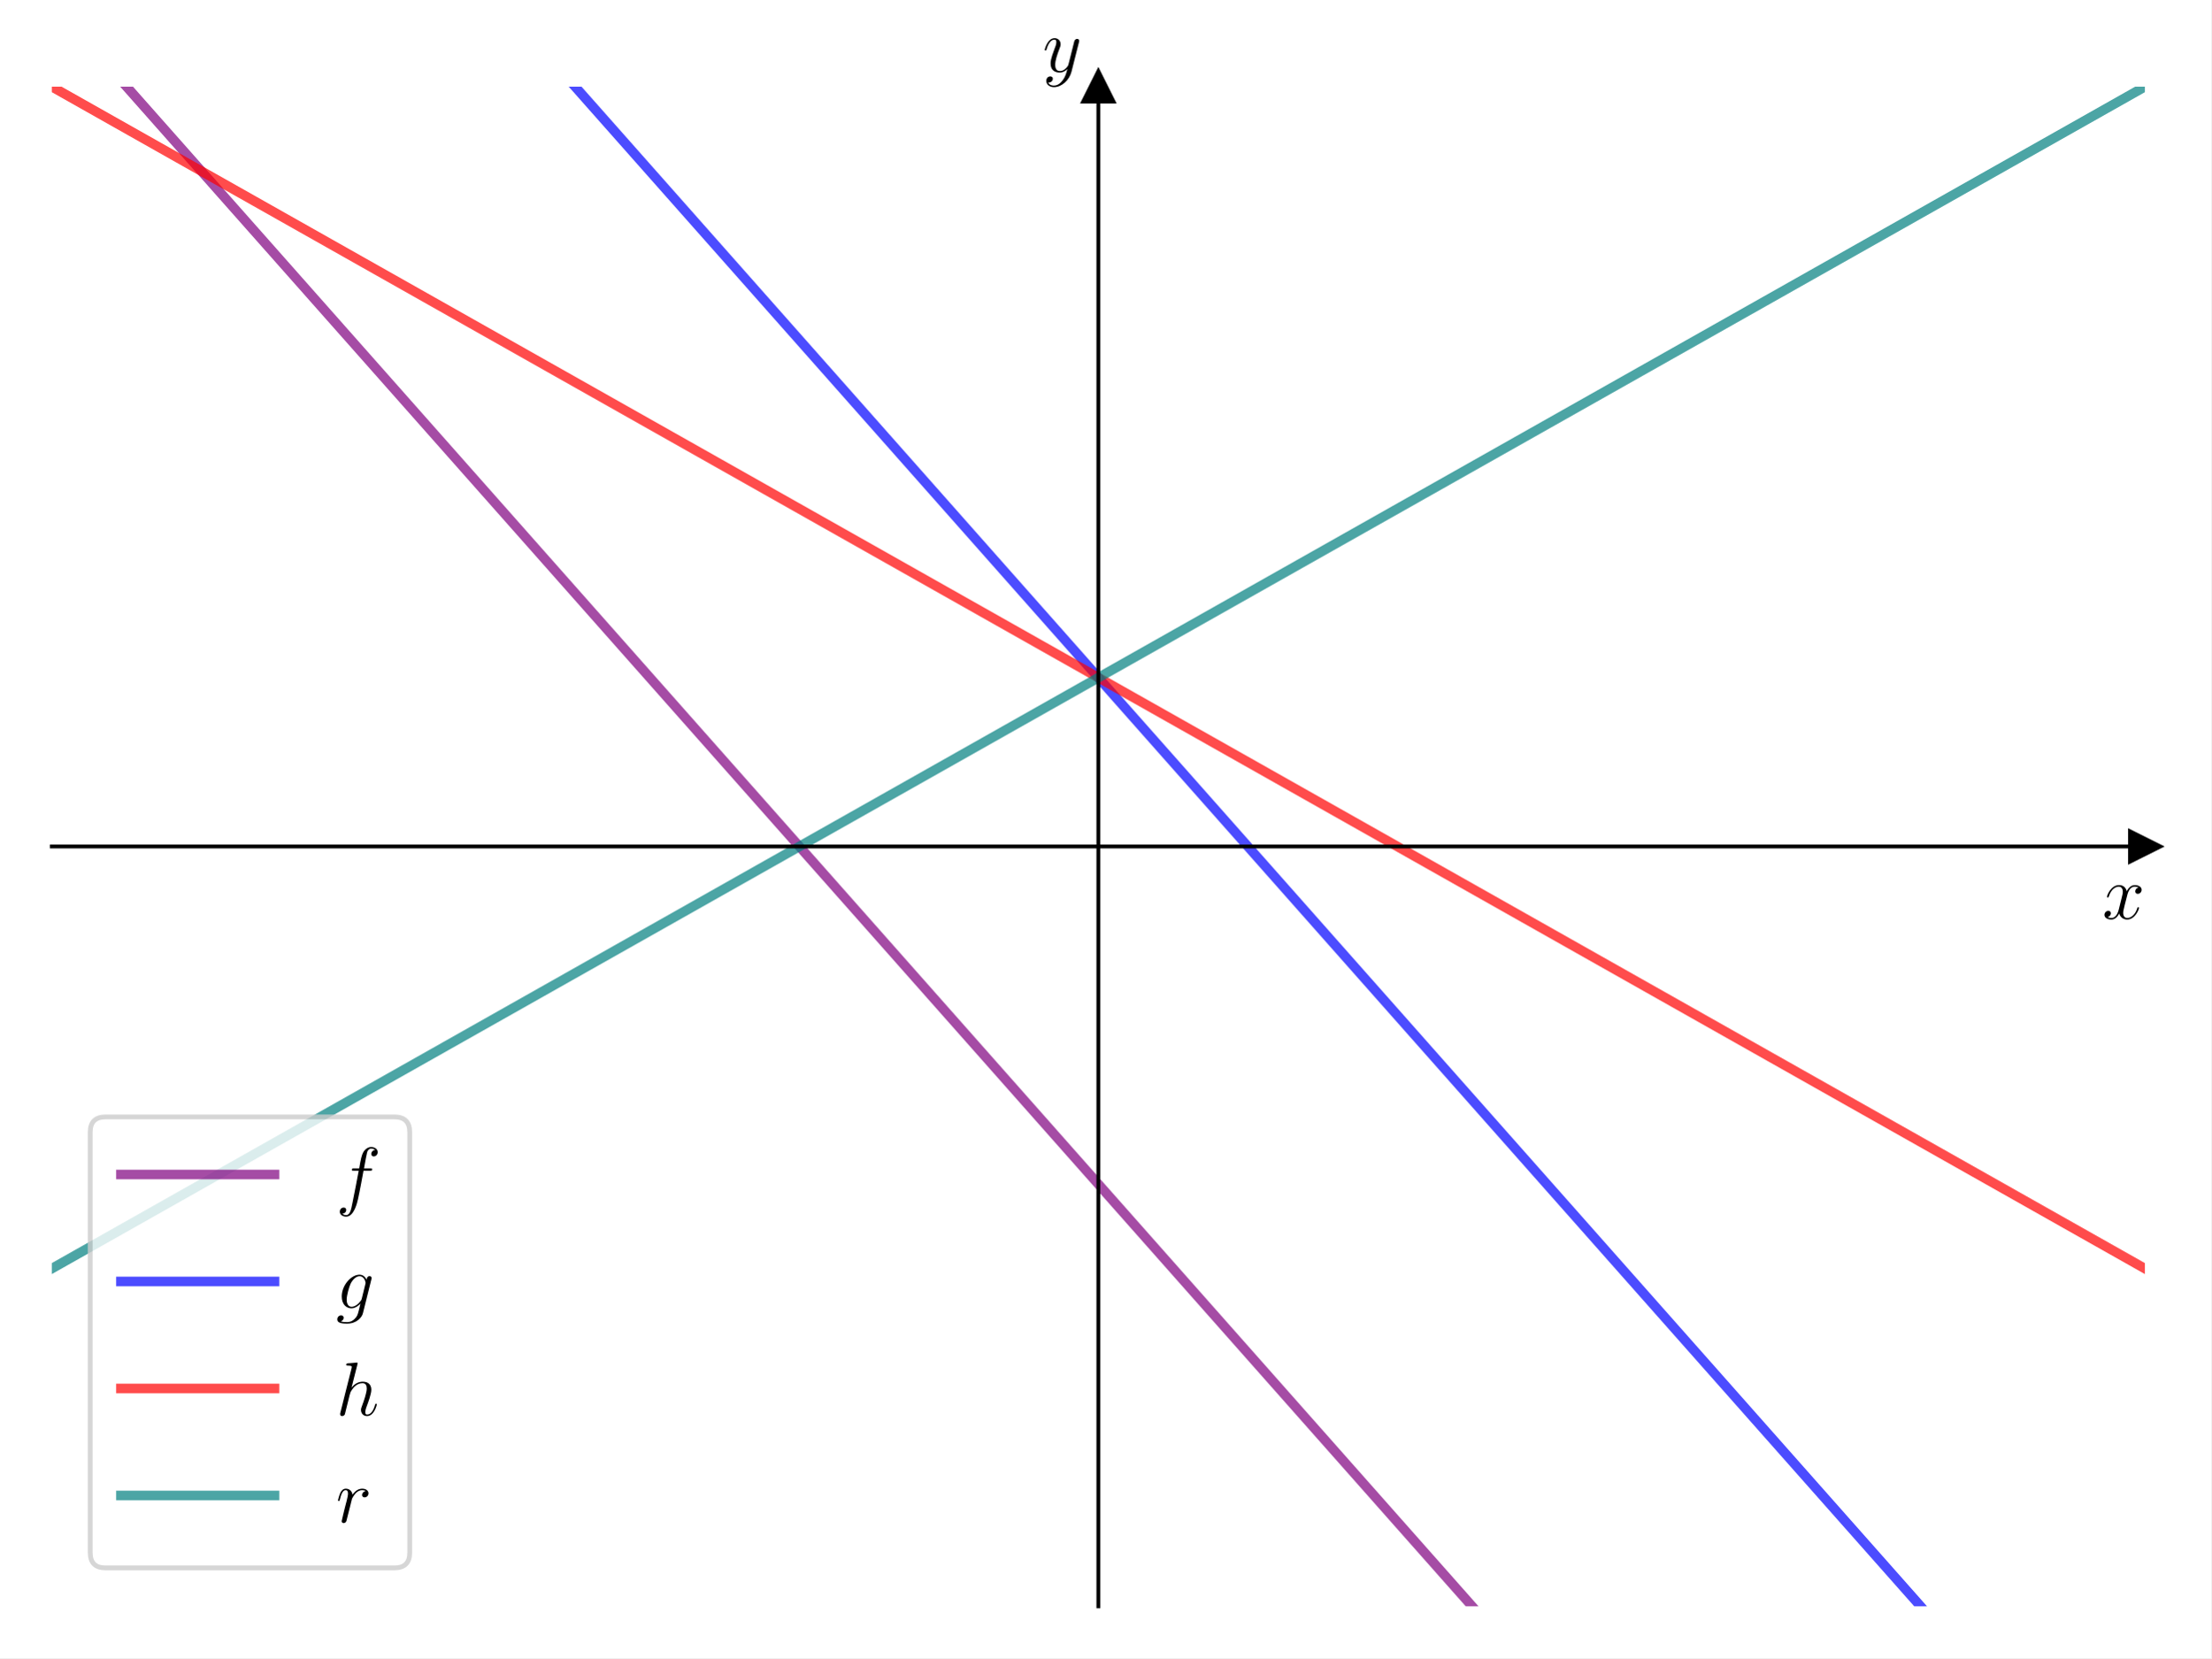
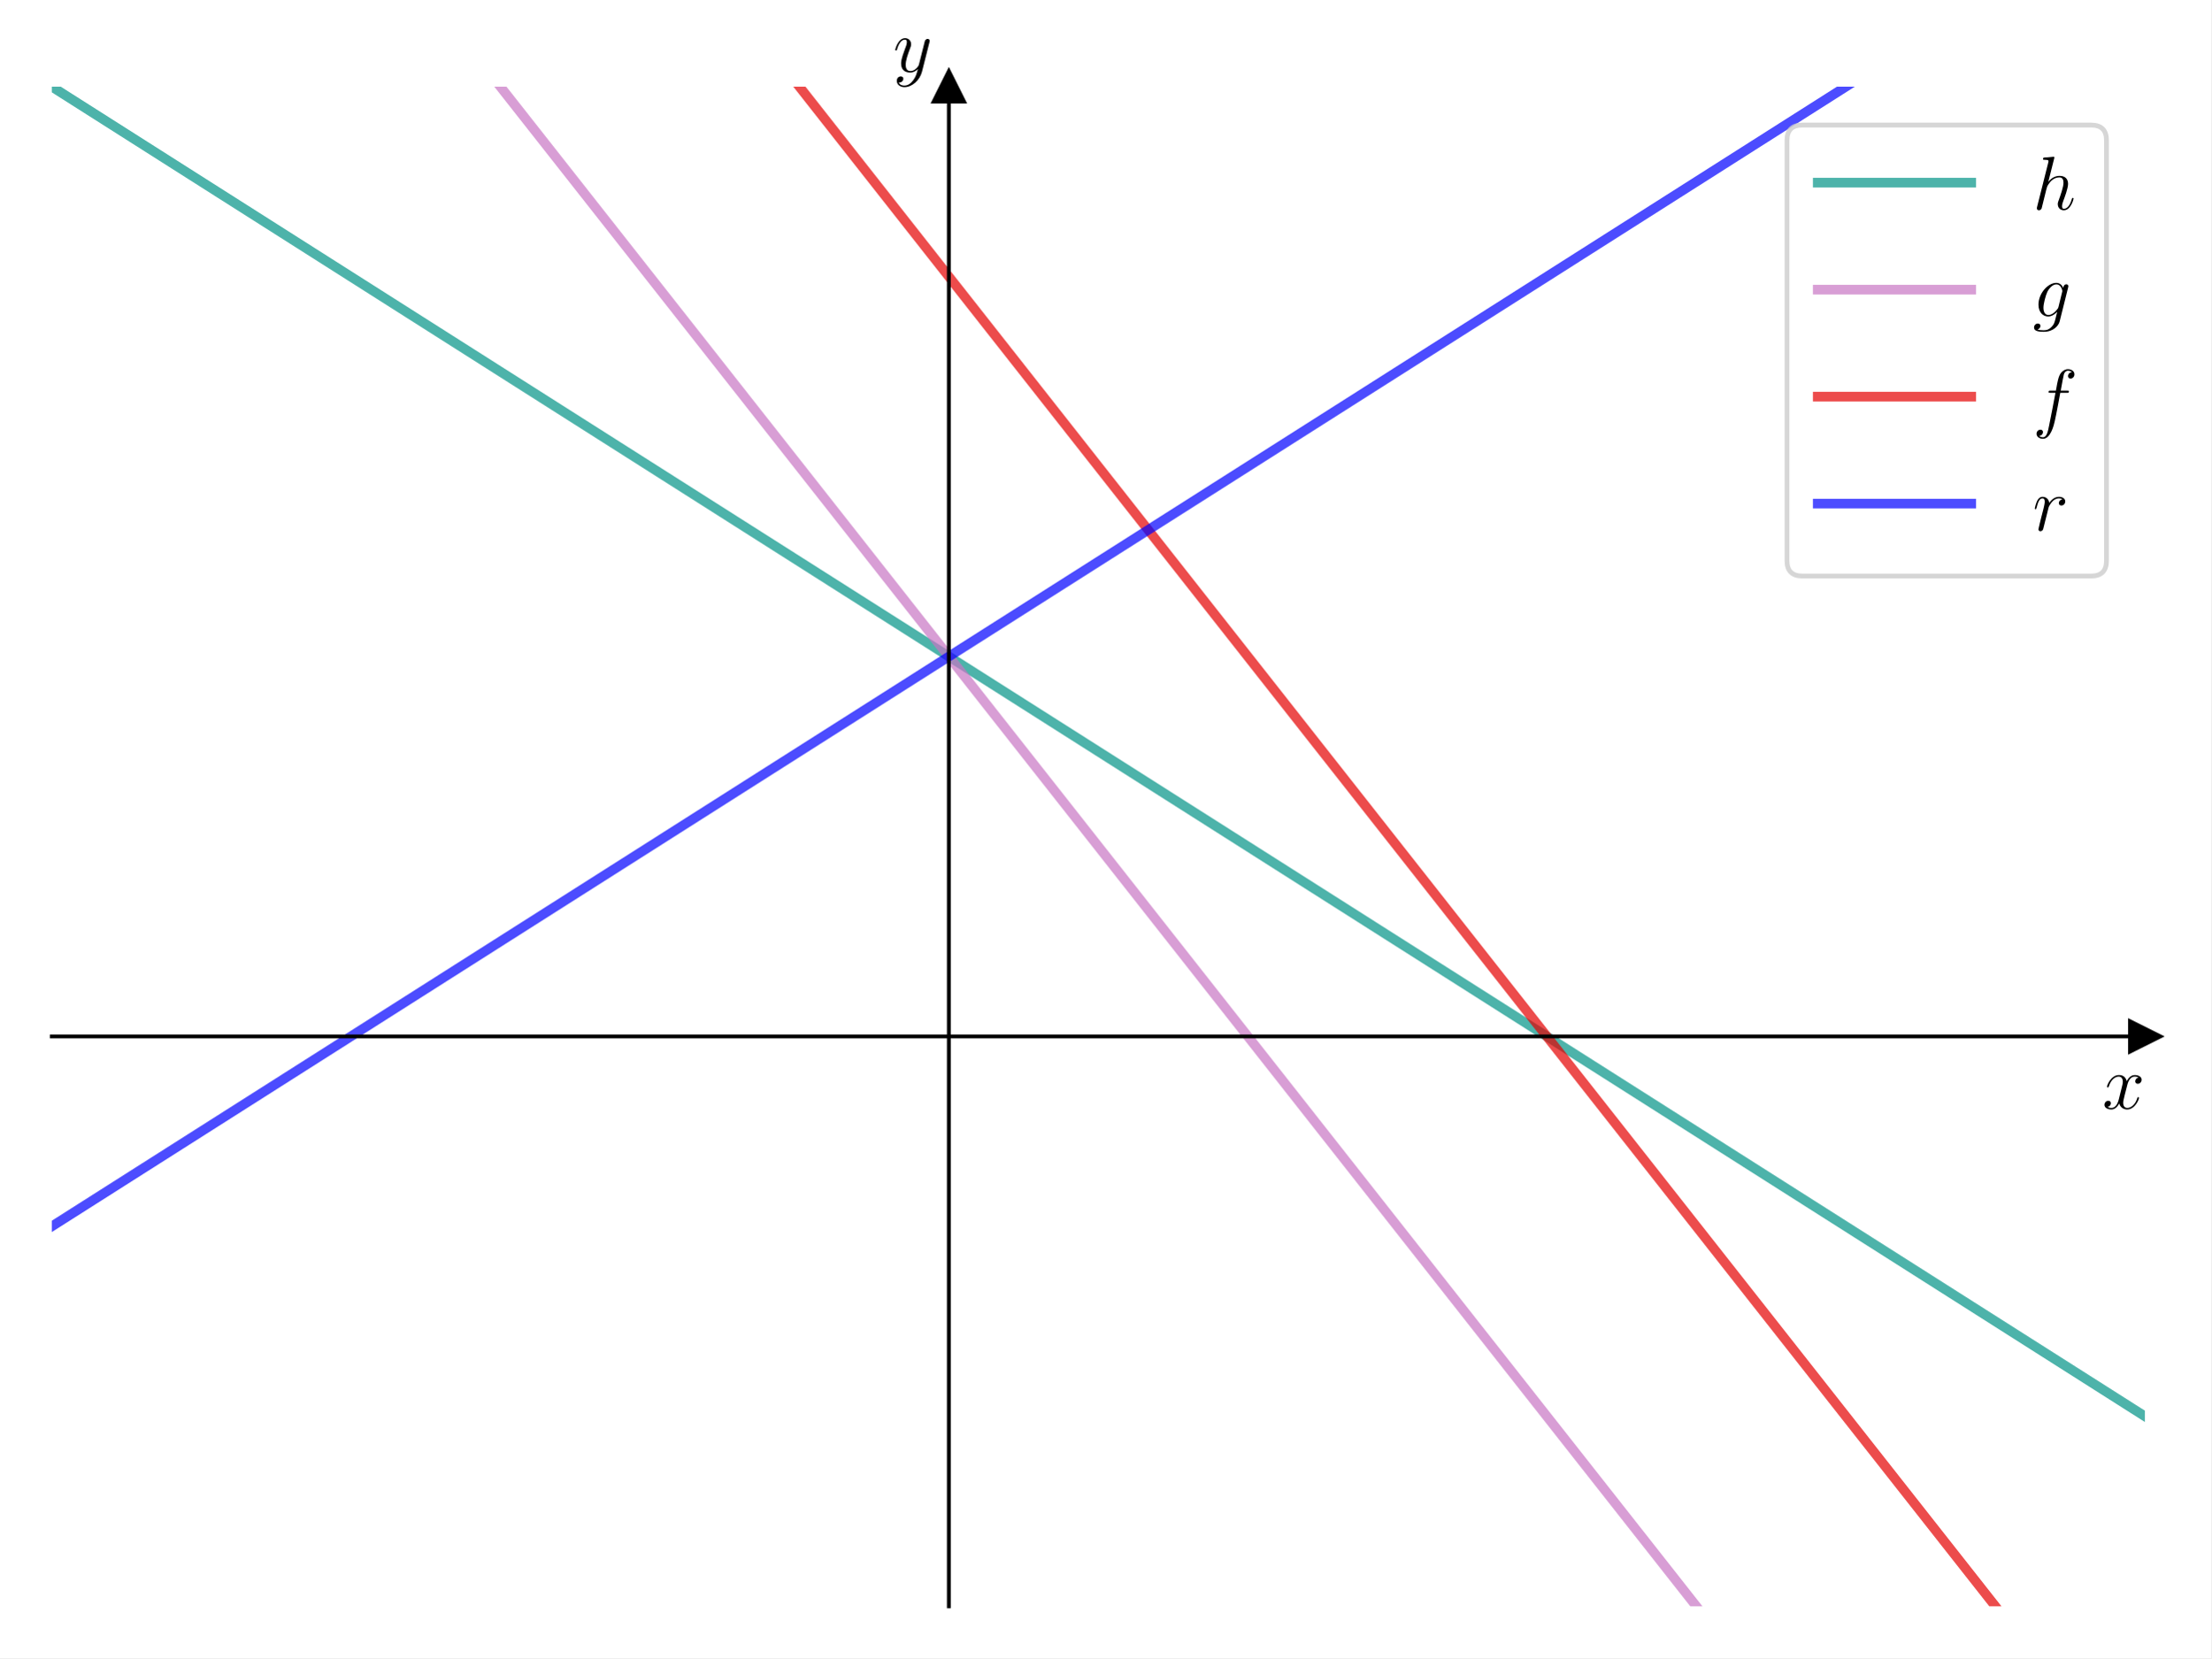
<svg xmlns="http://www.w3.org/2000/svg" xmlns:xlink="http://www.w3.org/1999/xlink" width="460.8pt" height="345.6pt" viewBox="0 0 460.8 345.6" version="1.1">
  <defs>
    <style type="text/css">*{stroke-linejoin: round; stroke-linecap: butt}</style>
  </defs>
  <g id="figure_1">
    <g id="patch_1">
      <path d="M 0 345.6  L 460.8 345.6  L 460.8 0  L 0 0  z " style="fill: #ffffff" />
    </g>
    <g id="axes_1">
      <g id="patch_2">
        <path d="M 10.8 334.8  L 447 334.8  L 447 18.065  L 10.8 18.065  z " style="fill: #ffffff" />
      </g>
      <g id="matplotlib.axis_1">
        <g id="text_1">
-           <g transform="translate(438.1306 191.5019) scale(0.16 -0.16)">
+           <g transform="translate(438.1306 231.0938) scale(0.16 -0.16)">
            <defs>
              <path id="CMMI12-78" d="M 3034 2606  C 2829 2567 2752 2414 2752 2293  C 2752 2139 2874 2088 2963 2088  C 3155 2088 3290 2254 3290 2427  C 3290 2695 2982 2816 2714 2816  C 2323 2816 2106 2433 2048 2312  C 1901 2816 1504 2816 1389 2816  C 736 2816 390 1980 390 1839  C 390 1814 416 1782 461 1782  C 512 1782 525 1820 538 1846  C 755 2555 1184 2689 1370 2689  C 1658 2689 1715 2420 1715 2267  C 1715 2127 1677 1980 1600 1673  L 1382 798  C 1286 415 1101 64 762 64  C 730 64 570 64 435 147  C 666 192 717 383 717 460  C 717 588 621 664 499 664  C 346 664 179 530 179 326  C 179 57 480 -64 755 -64  C 1062 -64 1280 179 1414 441  C 1517 64 1837 -64 2074 -64  C 2726 -64 3072 773 3072 913  C 3072 945 3046 971 3008 971  C 2950 971 2944 939 2925 888  C 2752 326 2381 64 2093 64  C 1869 64 1747 230 1747 492  C 1747 632 1773 734 1875 1156  L 2099 2024  C 2195 2408 2413 2689 2707 2689  C 2720 2689 2899 2689 3034 2606  z " transform="scale(0.015625)" />
            </defs>
            <use xlink:href="#CMMI12-78" transform="scale(0.996264)" />
          </g>
        </g>
      </g>
      <g id="matplotlib.axis_2">
        <g id="text_2">
-           <g transform="translate(217.2897 14.96506) scale(0.16 -0.16)">
+           <g transform="translate(186.1326 14.96506) scale(0.16 -0.16)">
            <defs>
              <path id="CMMI12-79" d="M 1683 -700  C 1510 -939 1261 -1152 947 -1152  C 870 -1152 563 -1152 467 -889  C 486 -895 518 -895 531 -895  C 723 -895 851 -729 851 -582  C 851 -435 730 -384 634 -384  C 531 -384 307 -458 307 -759  C 307 -1071 582 -1286 947 -1286  C 1587 -1286 2234 -700 2413 6  L 3040 2485  C 3046 2517 3059 2556 3059 2594  C 3059 2689 2982 2753 2886 2753  C 2829 2753 2694 2727 2643 2535  L 2170 658  C 2138 543 2138 530 2086 460  C 1958 281 1747 64 1440 64  C 1082 64 1050 415 1050 588  C 1050 952 1222 1443 1395 1903  C 1466 2088 1504 2178 1504 2305  C 1504 2574 1312 2816 998 2816  C 410 2816 173 1890 173 1839  C 173 1814 198 1782 243 1782  C 301 1782 307 1807 333 1897  C 486 2433 730 2689 979 2689  C 1037 2689 1146 2689 1146 2478  C 1146 2312 1075 2127 979 1884  C 666 1047 666 837 666 683  C 666 77 1101 -64 1421 -64  C 1606 -64 1837 -6 2061 230  L 2067 224  C 1971 -147 1907 -392 1683 -700  z " transform="scale(0.015625)" />
            </defs>
            <use xlink:href="#CMMI12-79" transform="scale(0.996264)" />
          </g>
        </g>
      </g>
      <g id="line2d_1">
-         <path d="M 10.526 0.159  L 317.24 346.6  L 317.24 346.6  " clip-path="url(#p2e518158e5)" style="fill: none; stroke: #800080; stroke-opacity: 0.7; stroke-width: 2; stroke-linecap: square" />
+         <defs>
+           <path id="mae3d80ecb4" d="M 3 0  L -3 -3  L -3 3  z " style="stroke: #000000; stroke-linejoin: miter" />
+         </defs>
+         <g>
+           <use xlink:href="#mae3d80ecb4" x="447" y="216.024" style="stroke: #000000; stroke-linejoin: miter" />
+         </g>
      </g>
      <g id="line2d_2">
-         <path d="M 102.972 -1  L 410.711 346.6  L 410.711 346.6  " clip-path="url(#p2e518158e5)" style="fill: none; stroke: #0000ff; stroke-opacity: 0.7; stroke-width: 2; stroke-linecap: square" />
+         <defs>
+           <path id="m02307fdc77" d="M 0 -3  L -3 3  L 3 3  z " style="stroke: #000000; stroke-linejoin: miter" />
+         </defs>
+         <g>
+           <use xlink:href="#m02307fdc77" x="197.743" y="18.065" style="stroke: #000000; stroke-linejoin: miter" />
+         </g>
      </g>
      <g id="line2d_3">
-         <path d="M 10.526 17.91  L 447.274 264.569  L 447.274 264.569  " clip-path="url(#p2e518158e5)" style="fill: none; stroke: #ff0000; stroke-opacity: 0.7; stroke-width: 2; stroke-linecap: square" />
+         <path d="M 5.866 14.93  L 11.957 18.8  L 18.049 22.67  L 24.14 26.54  L 30.231 30.41  L 36.323 34.281  L 42.414 38.151  L 48.505 42.021  L 54.597 45.891  L 60.688 49.761  L 66.779 53.631  L 72.871 57.502  L 78.962 61.372  L 85.053 65.242  L 91.145 69.112  L 97.236 72.982  L 103.327 76.853  L 109.419 80.723  L 115.51 84.593  L 121.601 88.463  L 127.693 92.333  L 133.784 96.203  L 139.875 100.074  L 145.967 103.944  L 152.058 107.814  L 158.149 111.684  L 164.241 115.554  L 170.332 119.425  L 176.423 123.295  L 182.515 127.165  L 188.606 131.035  L 194.697 134.905  L 200.789 138.775  L 206.88 142.646  L 212.971 146.516  L 219.063 150.386  L 225.154 154.256  L 231.245 158.126  L 237.336 161.996  L 243.428 165.867  L 249.519 169.737  L 255.61 173.607  L 261.702 177.477  L 267.793 181.347  L 273.884 185.218  L 279.976 189.088  L 286.067 192.958  L 292.158 196.828  L 298.25 200.698  L 304.341 204.568  L 310.432 208.439  L 316.524 212.309  L 322.615 216.179  L 328.706 220.049  L 334.798 223.919  L 340.889 227.79  L 346.98 231.66  L 353.072 235.53  L 359.163 239.4  L 365.254 243.27  L 371.346 247.14  L 377.437 251.011  L 383.528 254.881  L 389.62 258.751  L 395.711 262.621  L 401.802 266.491  L 407.894 270.362  L 413.985 274.232  L 420.076 278.102  L 426.168 281.972  L 432.259 285.842  L 438.35 289.712  L 444.442 293.583  L 450.533 297.453  " clip-path="url(#p90f047fe07)" style="fill: none; stroke: #029386; stroke-opacity: 0.7; stroke-width: 2; stroke-linecap: square" />
      </g>
      <g id="line2d_4">
-         <path d="M 10.526 264.569  L 447.274 17.91  L 447.274 17.91  " clip-path="url(#p2e518158e5)" style="fill: none; stroke: #008080; stroke-opacity: 0.7; stroke-width: 2; stroke-linecap: square" />
+         <path d="M 89.268 -1  L 91.145 1.384  L 97.236 9.124  L 103.327 16.865  L 109.419 24.605  L 115.51 32.345  L 121.601 40.086  L 127.693 47.826  L 133.784 55.567  L 139.875 63.307  L 145.967 71.047  L 152.058 78.788  L 158.149 86.528  L 164.241 94.268  L 170.332 102.009  L 176.423 109.749  L 182.515 117.489  L 188.606 125.23  L 194.697 132.97  L 200.789 140.711  L 206.88 148.451  L 212.971 156.191  L 219.063 163.932  L 225.154 171.672  L 231.245 179.412  L 237.336 187.153  L 243.428 194.893  L 249.519 202.633  L 255.61 210.374  L 261.702 218.114  L 267.793 225.854  L 273.884 233.595  L 279.976 241.335  L 286.067 249.076  L 292.158 256.816  L 298.25 264.556  L 304.341 272.297  L 310.432 280.037  L 316.524 287.777  L 322.615 295.518  L 328.706 303.258  L 334.798 310.998  L 340.889 318.739  L 346.98 326.479  L 353.072 334.219  L 359.163 341.96  L 362.815 346.6  " clip-path="url(#p90f047fe07)" style="fill: none; stroke: #c875c4; stroke-opacity: 0.7; stroke-width: 2; stroke-linecap: square" />
      </g>
      <g id="line2d_5">
-         <defs>
-           <path id="m6fde18edaf" d="M 3 0  L -3 -3  L -3 3  z " style="stroke: #000000; stroke-linejoin: miter" />
-         </defs>
-         <g>
-           <use xlink:href="#m6fde18edaf" x="447" y="176.432" style="stroke: #000000; stroke-linejoin: miter" />
-         </g>
+         <path d="M 151.583 -1  L 152.058 -0.396  L 158.149 7.344  L 164.241 15.084  L 170.332 22.825  L 176.423 30.565  L 182.515 38.306  L 188.606 46.046  L 194.697 53.786  L 200.789 61.527  L 206.88 69.267  L 212.971 77.007  L 219.063 84.748  L 225.154 92.488  L 231.245 100.228  L 237.336 107.969  L 243.428 115.709  L 249.519 123.45  L 255.61 131.19  L 261.702 138.93  L 267.793 146.671  L 273.884 154.411  L 279.976 162.151  L 286.067 169.892  L 292.158 177.632  L 298.25 185.372  L 304.341 193.113  L 310.432 200.853  L 316.524 208.593  L 322.615 216.334  L 328.706 224.074  L 334.798 231.815  L 340.889 239.555  L 346.98 247.295  L 353.072 255.036  L 359.163 262.776  L 365.254 270.516  L 371.346 278.257  L 377.437 285.997  L 383.528 293.737  L 389.62 301.478  L 395.711 309.218  L 401.802 316.958  L 407.894 324.699  L 413.985 332.439  L 420.076 340.18  L 425.129 346.6  " clip-path="url(#p90f047fe07)" style="fill: none; stroke: #e50000; stroke-opacity: 0.7; stroke-width: 2; stroke-linecap: square" />
      </g>
      <g id="line2d_6">
-         <defs>
-           <path id="m91cae87a2f" d="M 0 -3  L -3 3  L 3 3  z " style="stroke: #000000; stroke-linejoin: miter" />
-         </defs>
-         <g>
-           <use xlink:href="#m91cae87a2f" x="228.9" y="18.065" style="stroke: #000000; stroke-linejoin: miter" />
-         </g>
+         <path d="M 5.866 258.751  L 11.957 254.881  L 18.049 251.011  L 24.14 247.14  L 30.231 243.27  L 36.323 239.4  L 42.414 235.53  L 48.505 231.66  L 54.597 227.79  L 60.688 223.919  L 66.779 220.049  L 72.871 216.179  L 78.962 212.309  L 85.053 208.439  L 91.145 204.568  L 97.236 200.698  L 103.327 196.828  L 109.419 192.958  L 115.51 189.088  L 121.601 185.218  L 127.693 181.347  L 133.784 177.477  L 139.875 173.607  L 145.967 169.737  L 152.058 165.867  L 158.149 161.996  L 164.241 158.126  L 170.332 154.256  L 176.423 150.386  L 182.515 146.516  L 188.606 142.646  L 194.697 138.775  L 200.789 134.905  L 206.88 131.035  L 212.971 127.165  L 219.063 123.295  L 225.154 119.425  L 231.245 115.554  L 237.336 111.684  L 243.428 107.814  L 249.519 103.944  L 255.61 100.074  L 261.702 96.203  L 267.793 92.333  L 273.884 88.463  L 279.976 84.593  L 286.067 80.723  L 292.158 76.853  L 298.25 72.982  L 304.341 69.112  L 310.432 65.242  L 316.524 61.372  L 322.615 57.502  L 328.706 53.631  L 334.798 49.761  L 340.889 45.891  L 346.98 42.021  L 353.072 38.151  L 359.163 34.281  L 365.254 30.41  L 371.346 26.54  L 377.437 22.67  L 383.528 18.8  L 389.62 14.93  L 395.711 11.06  L 401.802 7.189  L 407.894 3.319  L 413.985 -0.551  L 414.692 -1  " clip-path="url(#p90f047fe07)" style="fill: none; stroke: #0000ff; stroke-opacity: 0.7; stroke-width: 2; stroke-linecap: square" />
      </g>
      <g id="patch_3">
-         <path d="M 228.9 334.8  L 228.9 18.065  " style="fill: none; stroke: #000000; stroke-width: 0.8; stroke-linejoin: miter; stroke-linecap: square" />
+         <path d="M 197.743 334.8  L 197.743 18.065  " style="fill: none; stroke: #000000; stroke-width: 0.8; stroke-linejoin: miter; stroke-linecap: square" />
      </g>
      <g id="patch_4">
        <path d="M 447 334.8  L 447 18.065  " style="fill: none" />
      </g>
      <g id="patch_5">
-         <path d="M 10.8 176.432  L 447 176.432  " style="fill: none; stroke: #000000; stroke-width: 0.8; stroke-linejoin: miter; stroke-linecap: square" />
+         <path d="M 10.8 216.024  L 447 216.024  " style="fill: none; stroke: #000000; stroke-width: 0.8; stroke-linejoin: miter; stroke-linecap: square" />
      </g>
      <g id="patch_6">
        <path d="M 10.8 18.065  L 447 18.065  " style="fill: none" />
      </g>
      <g id="legend_1">
        <g id="patch_7">
-           <path d="M 22 326.8  L 82.185 326.8  Q 85.385 326.8 85.385 323.6  L 85.385 236.002  Q 85.385 232.802 82.185 232.802  L 22 232.802  Q 18.8 232.802 18.8 236.002  L 18.8 323.6  Q 18.8 326.8 22 326.8  z " style="fill: #ffffff; opacity: 0.8; stroke: #cccccc; stroke-linejoin: miter" />
+           <path d="M 375.615 120.062  L 435.8 120.062  Q 439 120.062 439 116.862  L 439 29.265  Q 439 26.065 435.8 26.065  L 375.615 26.065  Q 372.415 26.065 372.415 29.265  L 372.415 116.862  Q 372.415 120.062 375.615 120.062  z " style="fill: #ffffff; opacity: 0.8; stroke: #cccccc; stroke-linejoin: miter" />
        </g>
        <g id="line2d_7">
-           <path d="M 25.2 244.802  L 41.2 244.802  L 57.2 244.802  " style="fill: none; stroke: #800080; stroke-opacity: 0.7; stroke-width: 2; stroke-linecap: square" />
+           <path d="M 378.815 38.065  L 394.815 38.065  L 410.815 38.065  " style="fill: none; stroke: #029386; stroke-opacity: 0.7; stroke-width: 2; stroke-linecap: square" />
        </g>
        <g id="text_3">
-           <g transform="translate(70 250.4021) scale(0.16 -0.16)">
+           <g transform="translate(423.6153 43.66453) scale(0.16 -0.16)">
            <defs>
-               <path id="CMMI12-66" d="M 2854 2566  C 2982 2566 3034 2566 3034 2688  C 3034 2752 2982 2752 2867 2752  L 2349 2752  C 2470 3429 2560 3897 2611 4107  C 2650 4265 2784 4416 2950 4416  C 3085 4416 3219 4358 3283 4298  C 3034 4272 2957 4082 2957 3969  C 2957 3837 3053 3759 3174 3759  C 3302 3759 3494 3870 3494 4119  C 3494 4393 3226 4544 2944 4544  C 2669 4544 2400 4334 2272 4078  C 2157 3848 2093 3611 1946 2752  L 1517 2752  C 1395 2752 1331 2752 1331 2637  C 1331 2566 1370 2566 1498 2566  L 1907 2566  C 1792 1976 1530 542 1382 -137  C 1274 -689 1178 -1152 858 -1152  C 838 -1152 653 -1152 538 -1031  C 864 -1005 864 -726 864 -720  C 864 -593 768 -517 646 -517  C 518 -517 326 -625 326 -867  C 326 -1140 608 -1280 858 -1280  C 1510 -1280 1779 -118 1850 199  C 1965 688 2278 2376 2310 2566  L 2854 2566  z " transform="scale(0.015625)" />
+               <path id="CMMI12-68" d="M 1798 4257  C 1805 4283 1818 4321 1818 4352  C 1818 4416 1754 4416 1741 4416  C 1734 4416 1421 4388 1389 4380  C 1280 4373 1184 4358 1069 4358  C 909 4345 864 4339 864 4224  C 864 4160 915 4160 1005 4160  C 1318 4160 1325 4103 1325 4040  C 1325 4002 1312 3951 1306 3932  L 378 248  C 352 152 352 140 352 101  C 352 -38 461 -64 525 -64  C 634 -64 717 19 749 89  L 1037 1245  C 1069 1386 1107 1520 1139 1660  C 1210 1929 1210 1935 1331 2120  C 1453 2305 1741 2689 2234 2689  C 2490 2689 2579 2497 2579 2242  C 2579 1884 2330 1188 2189 805  C 2131 651 2099 568 2099 453  C 2099 166 2298 -64 2605 -64  C 3200 -64 3424 875 3424 913  C 3424 945 3398 971 3360 971  C 3302 971 3296 952 3264 843  C 3117 332 2880 64 2624 64  C 2560 64 2458 64 2458 269  C 2458 436 2534 640 2560 710  C 2675 1018 2963 1773 2963 2145  C 2963 2528 2739 2816 2253 2816  C 1888 2816 1568 2644 1306 2312  L 1798 4257  z " transform="scale(0.015625)" />
            </defs>
-             <use xlink:href="#CMMI12-66" transform="scale(0.996264)" />
+             <use xlink:href="#CMMI12-68" transform="scale(0.996264)" />
          </g>
        </g>
        <g id="line2d_8">
-           <path d="M 25.2 267.102  L 41.2 267.102  L 57.2 267.102  " style="fill: none; stroke: #0000ff; stroke-opacity: 0.7; stroke-width: 2; stroke-linecap: square" />
+           <path d="M 378.815 60.364  L 394.815 60.364  L 410.815 60.364  " style="fill: none; stroke: #c875c4; stroke-opacity: 0.7; stroke-width: 2; stroke-linecap: square" />
        </g>
        <g id="text_4">
-           <g transform="translate(70 272.7016) scale(0.16 -0.16)">
+           <g transform="translate(423.6153 65.96401) scale(0.16 -0.16)">
            <defs>
              <path id="CMMI12-67" d="M 2163 811  C 2138 709 2125 683 2042 588  C 1779 249 1510 128 1312 128  C 1101 128 902 294 902 734  C 902 1073 1094 1788 1235 2076  C 1421 2433 1709 2689 1978 2689  C 2400 2689 2483 2165 2483 2127  L 2464 2037  L 2163 811  z M 2560 2395  C 2477 2580 2298 2816 1978 2816  C 1280 2816 486 1941 486 990  C 486 326 890 0 1299 0  C 1638 0 1939 268 2054 396  L 1914 -171  C 1824 -516 1786 -674 1555 -894  C 1293 -1152 1050 -1152 909 -1152  C 717 -1152 557 -1139 397 -1089  C 602 -1033 653 -858 653 -789  C 653 -689 576 -588 435 -588  C 282 -588 115 -714 115 -922  C 115 -1180 378 -1280 922 -1280  C 1747 -1280 2176 -753 2259 -410  L 2970 2435  C 2989 2511 2989 2524 2989 2536  C 2989 2625 2918 2695 2822 2695  C 2669 2695 2579 2567 2560 2395  z " transform="scale(0.015625)" />
            </defs>
            <use xlink:href="#CMMI12-67" transform="scale(0.996264)" />
          </g>
        </g>
        <g id="line2d_9">
-           <path d="M 25.2 289.401  L 41.2 289.401  L 57.2 289.401  " style="fill: none; stroke: #ff0000; stroke-opacity: 0.7; stroke-width: 2; stroke-linecap: square" />
+           <path d="M 378.815 82.663  L 394.815 82.663  L 410.815 82.663  " style="fill: none; stroke: #e50000; stroke-opacity: 0.7; stroke-width: 2; stroke-linecap: square" />
        </g>
        <g id="text_5">
-           <g transform="translate(70 295.001) scale(0.16 -0.16)">
+           <g transform="translate(423.6153 88.26349) scale(0.16 -0.16)">
            <defs>
-               <path id="CMMI12-68" d="M 1798 4257  C 1805 4283 1818 4321 1818 4352  C 1818 4416 1754 4416 1741 4416  C 1734 4416 1421 4388 1389 4380  C 1280 4373 1184 4358 1069 4358  C 909 4345 864 4339 864 4224  C 864 4160 915 4160 1005 4160  C 1318 4160 1325 4103 1325 4040  C 1325 4002 1312 3951 1306 3932  L 378 248  C 352 152 352 140 352 101  C 352 -38 461 -64 525 -64  C 634 -64 717 19 749 89  L 1037 1245  C 1069 1386 1107 1520 1139 1660  C 1210 1929 1210 1935 1331 2120  C 1453 2305 1741 2689 2234 2689  C 2490 2689 2579 2497 2579 2242  C 2579 1884 2330 1188 2189 805  C 2131 651 2099 568 2099 453  C 2099 166 2298 -64 2605 -64  C 3200 -64 3424 875 3424 913  C 3424 945 3398 971 3360 971  C 3302 971 3296 952 3264 843  C 3117 332 2880 64 2624 64  C 2560 64 2458 64 2458 269  C 2458 436 2534 640 2560 710  C 2675 1018 2963 1773 2963 2145  C 2963 2528 2739 2816 2253 2816  C 1888 2816 1568 2644 1306 2312  L 1798 4257  z " transform="scale(0.015625)" />
+               <path id="CMMI12-66" d="M 2854 2566  C 2982 2566 3034 2566 3034 2688  C 3034 2752 2982 2752 2867 2752  L 2349 2752  C 2470 3429 2560 3897 2611 4107  C 2650 4265 2784 4416 2950 4416  C 3085 4416 3219 4358 3283 4298  C 3034 4272 2957 4082 2957 3969  C 2957 3837 3053 3759 3174 3759  C 3302 3759 3494 3870 3494 4119  C 3494 4393 3226 4544 2944 4544  C 2669 4544 2400 4334 2272 4078  C 2157 3848 2093 3611 1946 2752  L 1517 2752  C 1395 2752 1331 2752 1331 2637  C 1331 2566 1370 2566 1498 2566  L 1907 2566  C 1792 1976 1530 542 1382 -137  C 1274 -689 1178 -1152 858 -1152  C 838 -1152 653 -1152 538 -1031  C 864 -1005 864 -726 864 -720  C 864 -593 768 -517 646 -517  C 518 -517 326 -625 326 -867  C 326 -1140 608 -1280 858 -1280  C 1510 -1280 1779 -118 1850 199  C 1965 688 2278 2376 2310 2566  L 2854 2566  z " transform="scale(0.015625)" />
            </defs>
-             <use xlink:href="#CMMI12-68" transform="scale(0.996264)" />
+             <use xlink:href="#CMMI12-66" transform="scale(0.996264)" />
          </g>
        </g>
        <g id="line2d_10">
-           <path d="M 25.2 311.701  L 41.2 311.701  L 57.2 311.701  " style="fill: none; stroke: #008080; stroke-opacity: 0.7; stroke-width: 2; stroke-linecap: square" />
+           <path d="M 378.815 104.963  L 394.815 104.963  L 410.815 104.963  " style="fill: none; stroke: #0000ff; stroke-opacity: 0.7; stroke-width: 2; stroke-linecap: square" />
        </g>
        <g id="text_6">
-           <g transform="translate(70 317.3005) scale(0.16 -0.16)">
+           <g transform="translate(423.6153 110.563) scale(0.16 -0.16)">
            <defs>
              <path id="CMMI12-72" d="M 2490 2612  C 2291 2574 2189 2433 2189 2293  C 2189 2139 2310 2088 2400 2088  C 2579 2088 2726 2242 2726 2433  C 2726 2638 2528 2816 2208 2816  C 1952 2816 1658 2701 1389 2312  C 1344 2650 1088 2816 832 2816  C 582 2816 454 2625 378 2484  C 269 2254 173 1871 173 1839  C 173 1814 198 1782 243 1782  C 294 1782 301 1788 339 1935  C 435 2318 557 2689 813 2689  C 966 2689 1011 2580 1011 2395  C 1011 2254 947 2005 902 1807  L 723 1118  C 698 996 627 709 595 594  C 550 428 480 128 480 96  C 480 6 550 -64 646 -64  C 717 -64 838 -19 877 109  C 896 160 1133 1124 1171 1271  C 1203 1411 1242 1546 1274 1686  C 1299 1775 1325 1878 1344 1961  C 1363 2018 1536 2331 1696 2472  C 1773 2542 1939 2689 2202 2689  C 2304 2689 2406 2670 2490 2612  z " transform="scale(0.015625)" />
            </defs>
            <use xlink:href="#CMMI12-72" transform="scale(0.996264)" />
          </g>
        </g>
      </g>
    </g>
  </g>
  <defs>
-     <clipPath id="p2e518158e5">
+     <clipPath id="p90f047fe07">
      <rect x="10.8" y="18.065" width="436.2" height="316.735" />
    </clipPath>
  </defs>
</svg>
